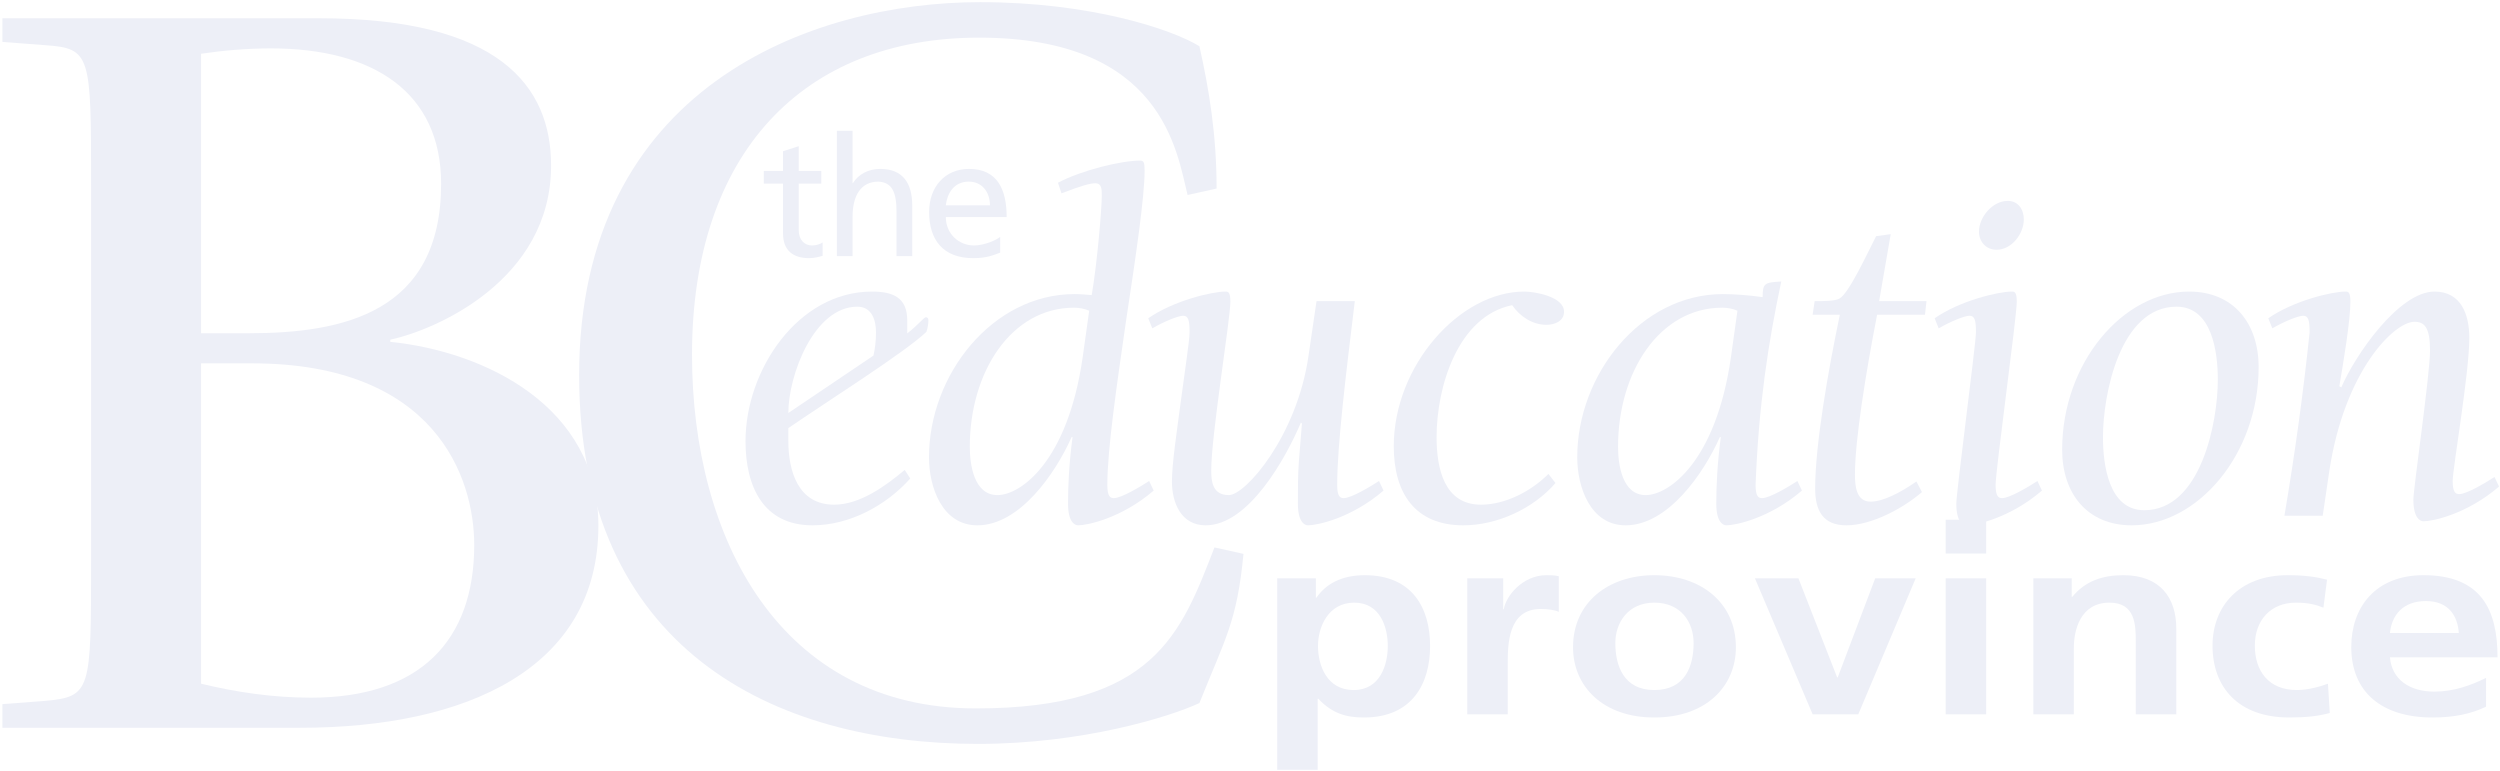
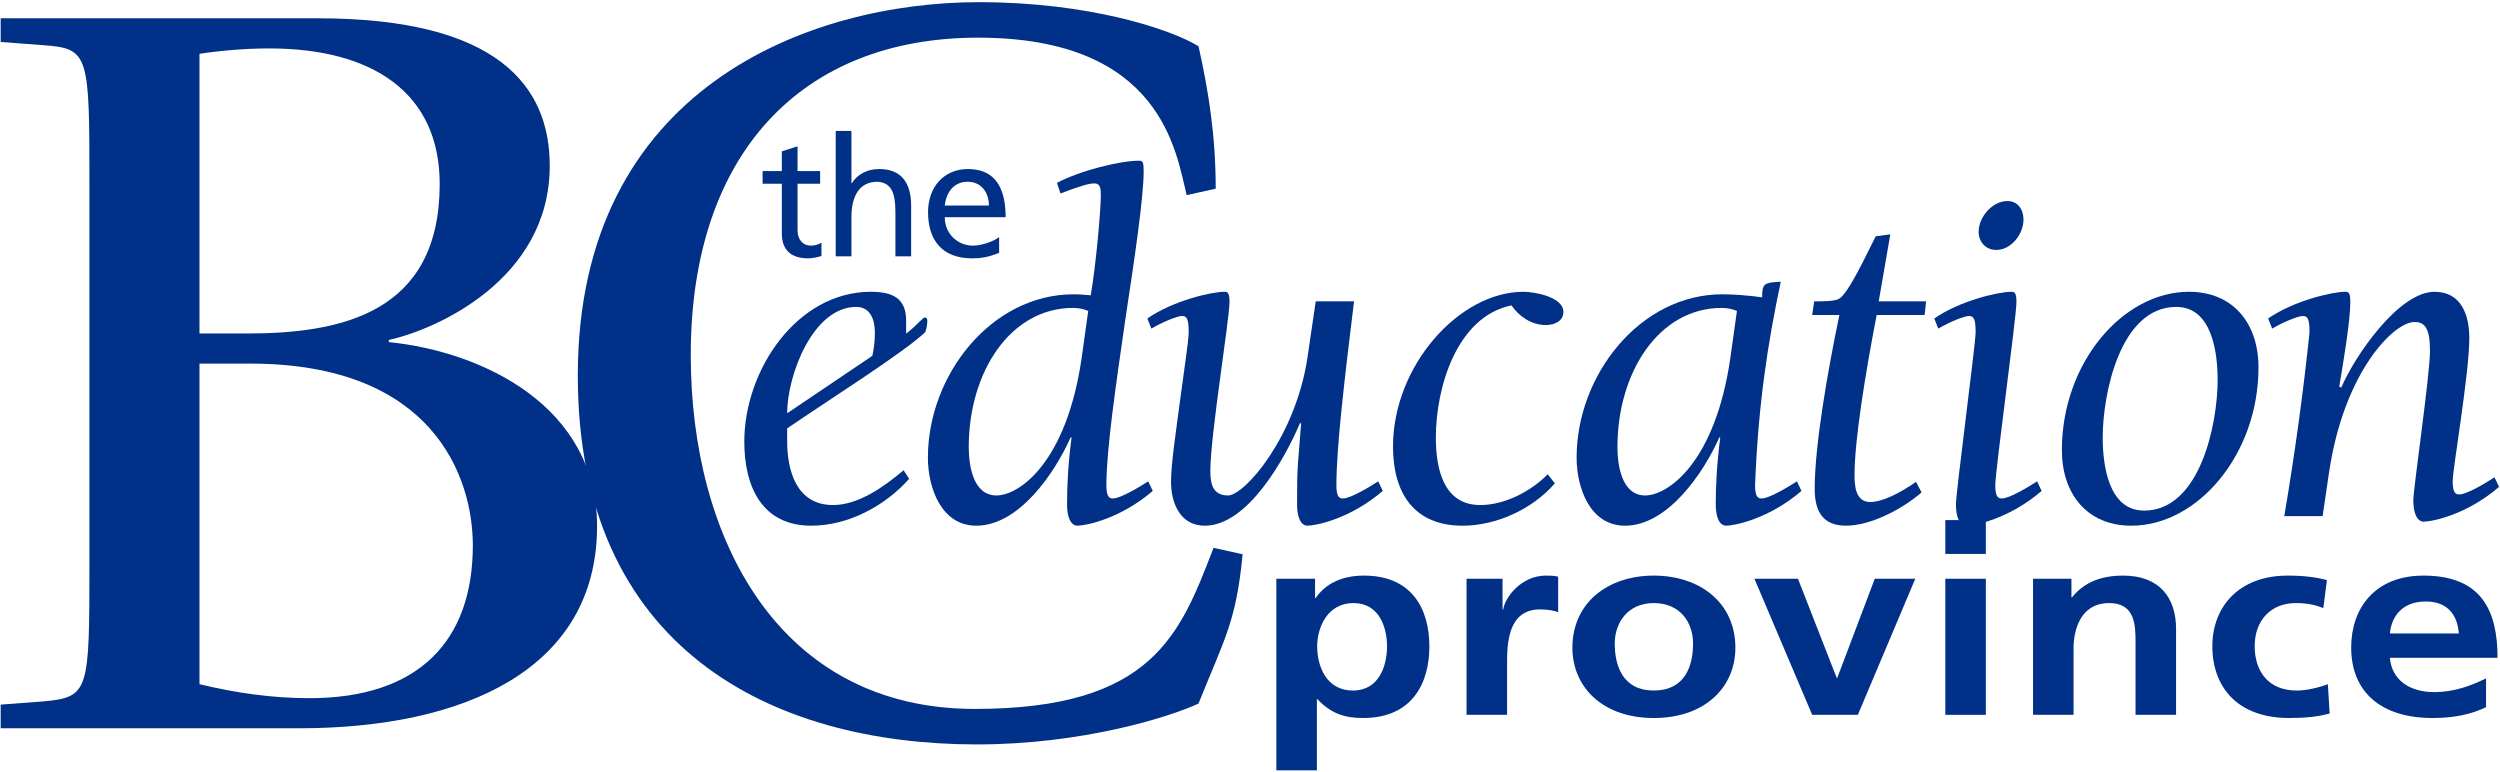
- <svg xmlns="http://www.w3.org/2000/svg" viewBox="431.581 376.39 140.221 43.221" role="img" aria-labelledby="title" fill="#000000" width="140.22" height="43.22">
-   <g transform="matrix(1 0 0 -1 0 792)" fill="#edeff7">
+ <svg xmlns="http://www.w3.org/2000/svg" viewBox="431.677 376.39 140.125 43.221" role="img" aria-labelledby="title" fill="#000000" width="140.12" height="43.22">
+   <g transform="matrix(1 0 0 -1 0 792)" fill="#003087">
    <path fill-rule="evenodd" d="M431.715 374.79 L448.429 374.79 C457.715 374.79 465.143 378.106 465.143 386.125 C465.143 392.818 458.776 395.893 453.47 396.436 L453.47 396.556 C455.99 397.099 462.49 399.873 462.49 406.324 C462.49 410.786 459.572 414.585 449.49 414.585 L431.715 414.585 L431.715 413.258 L434.103 413.077 C436.689 412.896 436.689 412.534 436.689 405.178 L436.689 384.196 C436.689 376.84 436.689 376.538 434.103 376.297 L431.715 376.116 L431.715 374.79 Z M442.858 412.595 C444.052 412.776 445.444 412.896 446.771 412.896 C452.541 412.896 456.322 410.424 456.322 405.299 C456.322 398.064 450.817 396.918 445.511 396.918 L442.858 396.918 L442.858 412.595 Z M442.858 395.23 L445.71 395.23 C455.99 395.23 458.179 388.838 458.179 385.04 C458.179 379.673 455.128 376.478 449.026 376.478 C446.904 376.478 444.848 376.779 442.858 377.262 L442.858 395.23" />
    <path fill-rule="nonzero" d="M499.698 384.905 C497.829 380.081 496.321 375.875 486.312 375.875 C475.338 375.875 470.394 385.402 470.394 395.712 C470.394 406.987 476.605 413.499 486.493 413.499 C496.804 413.499 497.588 407.085 498.191 404.673 L499.818 405.035 C499.818 408.05 499.396 410.605 498.854 413.017 C497.286 413.982 492.704 415.489 486.553 415.489 C477.027 415.489 464.063 410.666 464.063 394.566 C464.063 379.251 474.916 373.885 486.433 373.885 C492.282 373.885 497.166 375.392 498.854 376.176 C500.301 379.794 500.964 380.744 501.326 384.543 L499.698 384.905" />
    <path fill-rule="evenodd" d="M503.217 372.434 L505.488 372.434 L505.488 376.418 L505.522 376.418 C506.318 375.573 507.115 375.366 508.081 375.366 C510.81 375.366 511.793 377.291 511.793 379.379 C511.793 381.482 510.81 383.348 508.132 383.348 C506.793 383.348 505.929 382.83 505.42 382.089 L505.386 382.089 L505.386 383.171 L503.217 383.171 L503.217 372.434 Z M507.539 381.808 C509.013 381.808 509.42 380.401 509.42 379.379 C509.42 378.328 508.996 376.906 507.505 376.906 C505.996 376.906 505.505 378.298 505.505 379.379 C505.505 380.446 506.081 381.808 507.539 381.808" />
    <path fill-rule="nonzero" d="M513.877 375.544 L516.148 375.544 L516.148 378.343 C516.148 379.439 516.148 381.453 517.996 381.453 C518.402 381.453 518.809 381.394 519.012 381.29 L519.012 383.289 C518.775 383.348 518.538 383.348 518.318 383.348 C516.962 383.348 516.03 382.149 515.928 381.438 L515.894 381.438 L515.894 383.171 L513.877 383.171 L513.877 375.544" />
    <path fill-rule="evenodd" d="M519.81 379.306 C519.81 377.114 521.488 375.366 524.369 375.366 C527.268 375.366 528.945 377.114 528.945 379.306 C528.945 381.823 526.962 383.348 524.369 383.348 C521.793 383.348 519.81 381.823 519.81 379.306 Z M522.183 379.542 C522.183 380.683 522.895 381.808 524.369 381.808 C525.861 381.808 526.573 380.712 526.573 379.542 C526.573 378.269 526.115 376.906 524.369 376.906 C522.641 376.906 522.183 378.283 522.183 379.542" />
    <path fill-rule="nonzero" d="M533.25 375.544 L535.809 375.544 L539.029 383.171 L536.758 383.171 L534.657 377.617 L534.623 377.617 L532.453 383.171 L530.013 383.171 L533.25 375.544" />
    <path fill-rule="evenodd" d="M540.712 375.544h2.271v7.627h-2.271Z M540.712 384.563h2.271v1.896h-2.271Z" />
    <path fill-rule="nonzero" d="M545.629 375.544 L547.9 375.544 L547.9 379.276 C547.9 380.253 548.256 381.808 549.9 381.808 C551.357 381.808 551.374 380.549 551.374 379.616 L551.374 375.544 L553.646 375.544 L553.646 380.357 C553.646 382.075 552.747 383.348 550.68 383.348 C549.493 383.348 548.527 383.008 547.815 382.134 L547.781 382.134 L547.781 383.171 L545.629 383.171 L545.629 375.544" />
    <path fill-rule="nonzero" d="M562.102 383.097 C561.475 383.259 560.814 383.348 559.899 383.348 C557.17 383.348 555.679 381.601 555.679 379.394 C555.679 377.069 557.12 375.366 559.984 375.366 C560.916 375.366 561.594 375.44 562.255 375.618 L562.153 377.262 C561.763 377.114 561.052 376.906 560.408 376.906 C558.814 376.906 558.052 377.987 558.052 379.394 C558.052 380.831 558.95 381.808 560.357 381.808 C561.052 381.808 561.492 381.69 561.899 381.527 L562.102 383.097" />
    <path fill-rule="evenodd" d="M565.63 380.105 C565.732 381.127 566.376 381.897 567.647 381.897 C568.918 381.897 569.427 381.068 569.494 380.105 L565.63 380.105 Z M571.02 377.587 C570.172 377.173 569.223 376.817 568.122 376.817 C566.715 376.817 565.732 377.513 565.63 378.742 L571.664 378.742 C571.664 381.408 570.749 383.348 567.512 383.348 C564.8 383.348 563.461 381.527 563.461 379.32 C563.461 376.817 565.139 375.366 568.02 375.366 C569.24 375.366 570.189 375.573 571.02 375.973 L571.02 377.587" />
    <path fill-rule="evenodd" d="M475.797 392.446 C475.797 394.565 477.238 398.408 479.668 398.408 C480.488 398.408 480.714 397.645 480.714 396.967 C480.714 396.458 480.657 396.063 480.573 395.667 L475.797 392.446 Z M475.797 391.598 C477.973 393.096 482.324 395.837 483.54 396.995 C483.624 397.221 483.652 397.476 483.652 397.645 C483.652 397.73 483.624 397.815 483.511 397.815 C483.398 397.815 483.059 397.363 482.466 396.911 L482.466 397.645 C482.466 398.917 481.674 399.256 480.488 399.256 C476.334 399.256 473.395 394.848 473.395 390.863 C473.395 388.292 474.412 386.145 477.153 386.145 C479.216 386.145 481.279 387.247 482.635 388.772 L482.324 389.253 C481.251 388.349 479.81 387.303 478.368 387.303 C476.334 387.303 475.797 389.196 475.797 390.892 L475.797 391.598" />
    <path fill-rule="evenodd" d="M487.529 387.84 C486.201 387.84 485.975 389.564 485.975 390.553 C485.975 394.735 488.292 398.352 491.824 398.352 C492.107 398.352 492.417 398.295 492.672 398.182 L492.304 395.554 C491.457 389.677 488.801 387.84 487.529 387.84 Z M491.118 404.766 C492.22 405.19 492.728 405.331 493.011 405.331 C493.378 405.331 493.378 404.992 493.378 404.625 C493.378 403.919 493.124 400.867 492.813 399.058 C492.502 399.086 492.163 399.115 491.852 399.115 C487.246 399.115 483.686 394.594 483.686 389.959 C483.686 388.292 484.421 386.145 486.399 386.145 C488.772 386.145 490.778 389.055 491.683 391.09 L491.739 391.09 C491.541 389.62 491.485 388.349 491.485 387.36 C491.485 386.342 491.852 386.145 492.05 386.145 C492.559 386.145 494.48 386.54 496.289 388.094 L496.034 388.631 C495.554 388.32 494.48 387.671 494.056 387.671 C493.859 387.671 493.689 387.755 493.689 388.405 C493.689 390.411 494.226 394.057 494.735 397.589 C495.271 401.121 495.78 404.54 495.78 406.038 C495.78 406.518 495.724 406.603 495.526 406.603 C494.48 406.603 492.248 406.066 490.92 405.36 L491.118 404.766" />
    <path fill-rule="nonzero" d="M505.423 398.719 L504.971 395.639 C504.321 391.146 501.439 387.84 500.506 387.84 C499.574 387.84 499.517 388.631 499.517 389.225 C499.517 391.203 500.591 397.702 500.591 398.691 C500.591 399.256 500.45 399.256 500.308 399.256 C499.574 399.256 497.398 398.747 495.985 397.758 L496.211 397.193 C496.889 397.589 497.68 397.9 497.935 397.9 C498.246 397.9 498.302 397.617 498.302 396.967 C498.302 396.515 498.048 394.904 497.822 393.181 C497.596 391.457 497.313 389.62 497.313 388.603 C497.313 387.416 497.822 386.145 499.206 386.145 C501.608 386.145 503.699 389.903 504.547 391.909 L504.604 391.853 L504.434 389.733 C504.378 388.999 504.378 388.292 504.378 387.36 C504.378 386.342 504.745 386.145 504.943 386.145 C505.451 386.145 507.373 386.54 509.181 388.094 L508.927 388.631 C508.447 388.32 507.373 387.671 506.949 387.671 C506.751 387.671 506.582 387.755 506.582 388.405 C506.582 390.609 507.062 394.537 507.57 398.719 L505.423 398.719" />
    <path fill-rule="nonzero" d="M518.43 389.027 C517.469 388.066 516.028 387.303 514.644 387.303 C512.581 387.303 512.157 389.338 512.157 391.09 C512.157 393.915 513.344 397.871 516.396 398.493 C516.82 397.871 517.526 397.391 518.317 397.391 C518.769 397.391 519.306 397.589 519.306 398.126 C519.306 398.973 517.667 399.256 517.074 399.256 C513.457 399.256 509.755 395.102 509.755 390.581 C509.755 387.925 510.97 386.145 513.655 386.145 C515.548 386.145 517.583 387.077 518.826 388.518 L518.43 389.027" />
    <path fill-rule="evenodd" d="M532.395 388.631 C531.914 388.32 530.84 387.671 530.417 387.671 C530.219 387.671 530.049 387.755 530.049 388.405 C530.219 392.87 530.756 396.374 531.49 399.821 C530.558 399.765 530.445 399.736 530.445 398.945 C529.654 399.058 528.806 399.115 528.213 399.115 C523.607 399.115 520.046 394.594 520.046 389.959 C520.046 388.292 520.781 386.145 522.759 386.145 C525.133 386.145 527.139 389.055 528.043 391.09 L528.099 391.09 C527.902 389.62 527.845 388.349 527.845 387.36 C527.845 386.342 528.213 386.145 528.41 386.145 C528.919 386.145 530.84 386.54 532.649 388.094 L532.395 388.631 Z M523.889 387.84 C522.561 387.84 522.335 389.564 522.335 390.553 C522.335 394.735 524.652 398.352 528.184 398.352 C528.467 398.352 528.778 398.295 529.032 398.182 L528.664 395.554 C527.817 389.677 525.161 387.84 523.889 387.84" />
    <path fill-rule="nonzero" d="M537.629 402.477 L536.81 402.364 C536.329 401.432 535.284 399.143 534.747 398.86 C534.493 398.719 533.871 398.719 533.363 398.719 L533.249 397.956 L534.775 397.956 C534.125 394.848 533.391 390.666 533.391 388.207 C533.391 386.992 533.814 386.145 535.143 386.145 C536.556 386.145 538.336 387.105 539.381 388.01 L539.07 388.603 C538.138 387.953 537.177 387.473 536.499 387.473 C535.68 387.473 535.623 388.377 535.623 388.999 C535.623 390.892 536.216 394.622 536.866 397.956 L539.551 397.956 L539.636 398.719 L536.979 398.719 L537.629 402.477" />
    <path fill-rule="evenodd" d="M540.319 397.193 C540.997 397.589 541.788 397.9 542.042 397.9 C542.353 397.9 542.41 397.617 542.41 396.967 C542.41 396.345 541.308 388.01 541.308 387.36 C541.308 386.342 541.675 386.145 541.873 386.145 C542.381 386.145 544.303 386.54 546.111 388.094 L545.857 388.631 C545.377 388.32 544.303 387.671 543.879 387.671 C543.681 387.671 543.512 387.755 543.512 388.405 C543.512 389.253 544.699 397.815 544.699 398.691 C544.699 399.256 544.557 399.256 544.416 399.256 C543.681 399.256 541.505 398.747 540.093 397.758 L540.319 397.193 Z M543.568 401.601 C544.416 401.601 545.094 402.506 545.094 403.297 C545.094 403.862 544.783 404.342 544.19 404.342 C543.342 404.342 542.579 403.438 542.579 402.619 C542.579 402.053 542.975 401.601 543.568 401.601" />
    <path fill-rule="evenodd" d="M547.245 390.383 C547.245 387.925 548.658 386.145 551.144 386.145 C554.846 386.145 558.265 390.129 558.265 395.017 C558.265 397.476 556.852 399.256 554.365 399.256 C550.664 399.256 547.245 395.272 547.245 390.383 Z M549.534 391.09 C549.534 393.491 550.494 398.408 553.659 398.408 C555.665 398.408 555.976 395.837 555.976 394.311 C555.976 391.909 555.016 386.992 551.851 386.992 C549.844 386.992 549.534 389.564 549.534 391.09" />
    <path fill-rule="nonzero" d="M561.859 386.681 L562.226 389.168 C563.074 394.819 565.871 397.561 567.002 397.561 C567.567 397.561 567.878 397.25 567.878 395.95 C567.878 394.594 566.945 388.236 566.945 387.586 C566.945 386.568 567.313 386.371 567.51 386.371 C568.019 386.371 569.941 386.766 571.749 388.32 L571.495 388.857 C571.014 388.546 569.941 387.896 569.517 387.896 C569.319 387.896 569.149 387.981 569.149 388.631 C569.149 389.338 570.082 394.678 570.082 396.656 C570.082 397.956 569.63 399.256 568.132 399.256 C566.126 399.256 563.667 395.667 562.905 393.887 L562.791 393.944 C563.018 395.272 563.413 397.645 563.413 398.691 C563.413 399.256 563.272 399.256 563.131 399.256 C562.396 399.256 560.22 398.747 558.807 397.758 L559.033 397.193 C559.711 397.589 560.503 397.9 560.757 397.9 C561.068 397.9 561.124 397.617 561.124 396.967 C560.785 393.689 560.305 390.185 559.711 386.681 L561.859 386.681" />
    <path fill-rule="nonzero" d="M477.645 406.023 L476.38 406.023 L476.38 407.41 L475.499 407.129 L475.499 406.023 L474.421 406.023 L474.421 405.311 L475.499 405.311 L475.499 402.517 C475.499 401.561 476.061 401.13 476.97 401.13 C477.251 401.13 477.523 401.205 477.72 401.261 L477.72 402.011 C477.589 401.927 477.392 401.842 477.12 401.842 C476.717 401.842 476.38 402.142 476.38 402.696 L476.38 405.311 L477.645 405.311 L477.645 406.023" />
    <path fill-rule="nonzero" d="M478.519 401.243 L479.4 401.243 L479.4 403.455 C479.4 404.617 479.85 405.423 480.853 405.423 C481.622 405.376 481.865 404.833 481.865 403.717 L481.865 401.243 L482.746 401.243 L482.746 404.083 C482.746 405.367 482.193 406.136 480.956 406.136 C480.291 406.136 479.738 405.845 479.419 405.339 L479.4 405.339 L479.4 408.273 L478.519 408.273 L478.519 401.243" />
    <path fill-rule="evenodd" d="M487.678 402.321 C487.462 402.142 486.787 401.842 486.206 401.842 C485.372 401.842 484.631 402.489 484.631 403.436 L488.043 403.436 C488.043 404.973 487.528 406.136 485.934 406.136 C484.585 406.136 483.694 405.133 483.694 403.717 C483.694 402.161 484.472 401.13 486.169 401.13 C486.956 401.13 487.34 401.318 487.678 401.439 L487.678 402.321 Z M484.631 404.092 C484.697 404.711 485.053 405.423 485.916 405.423 C486.675 405.423 487.106 404.823 487.106 404.092 L484.631 404.092" />
  </g>
</svg>
